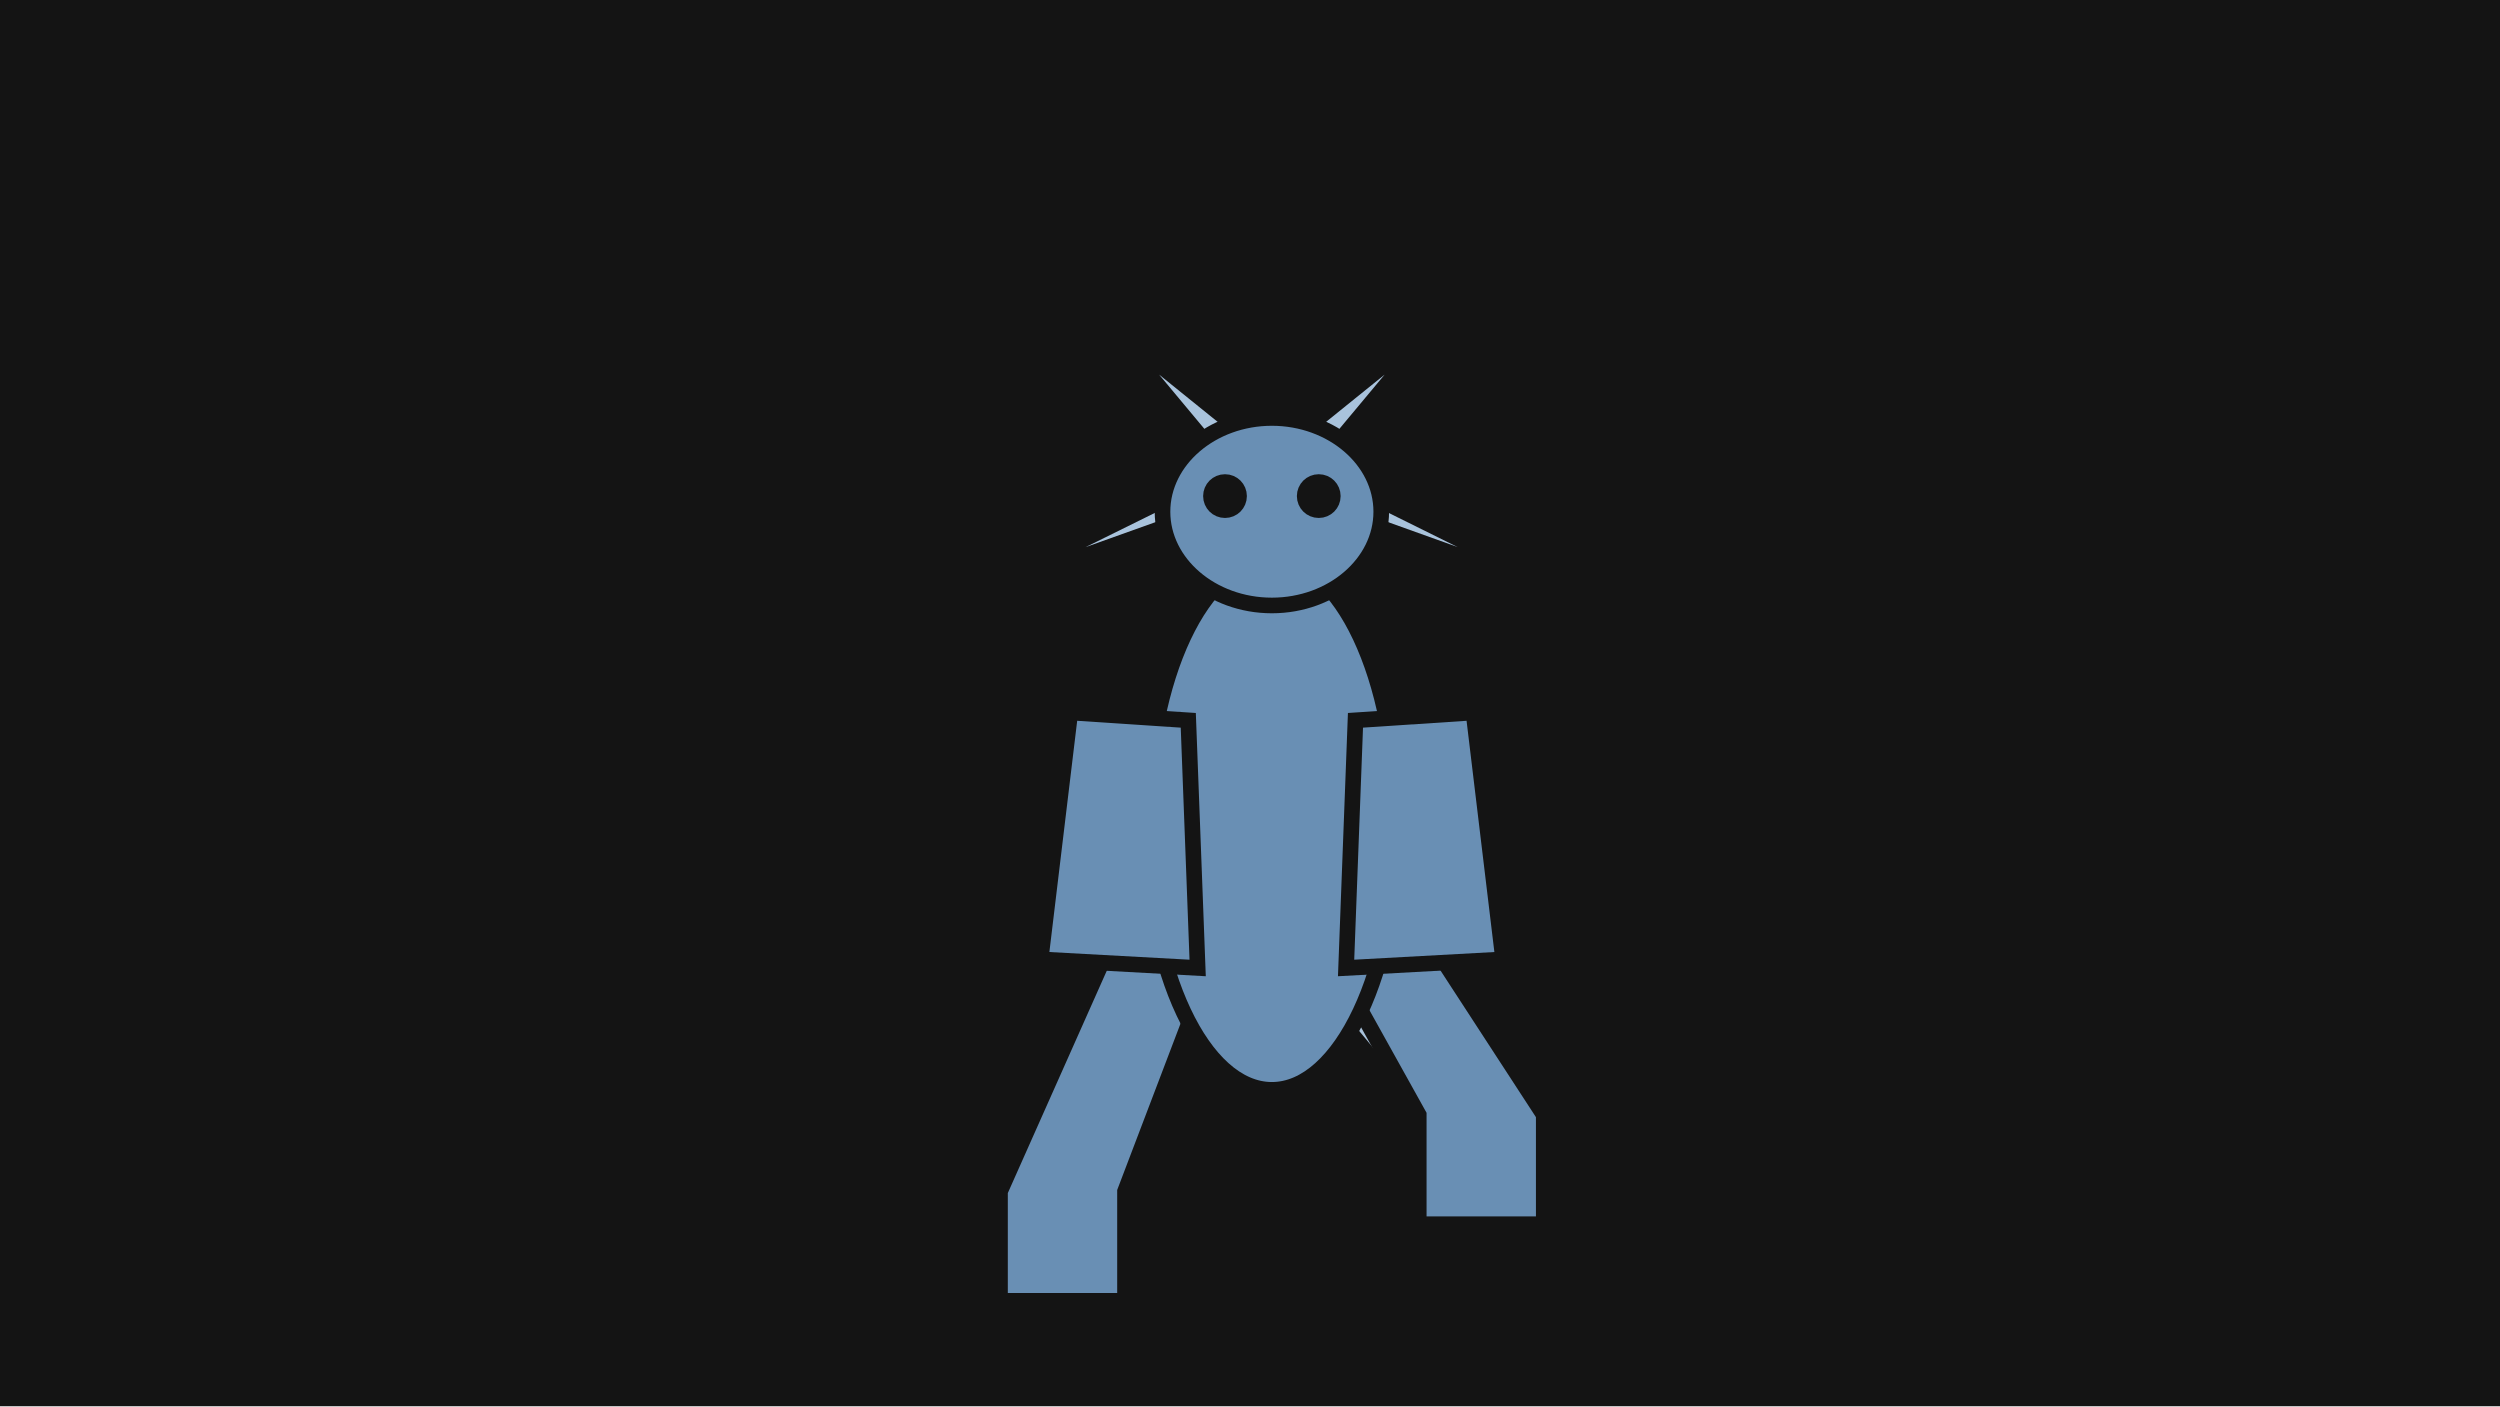
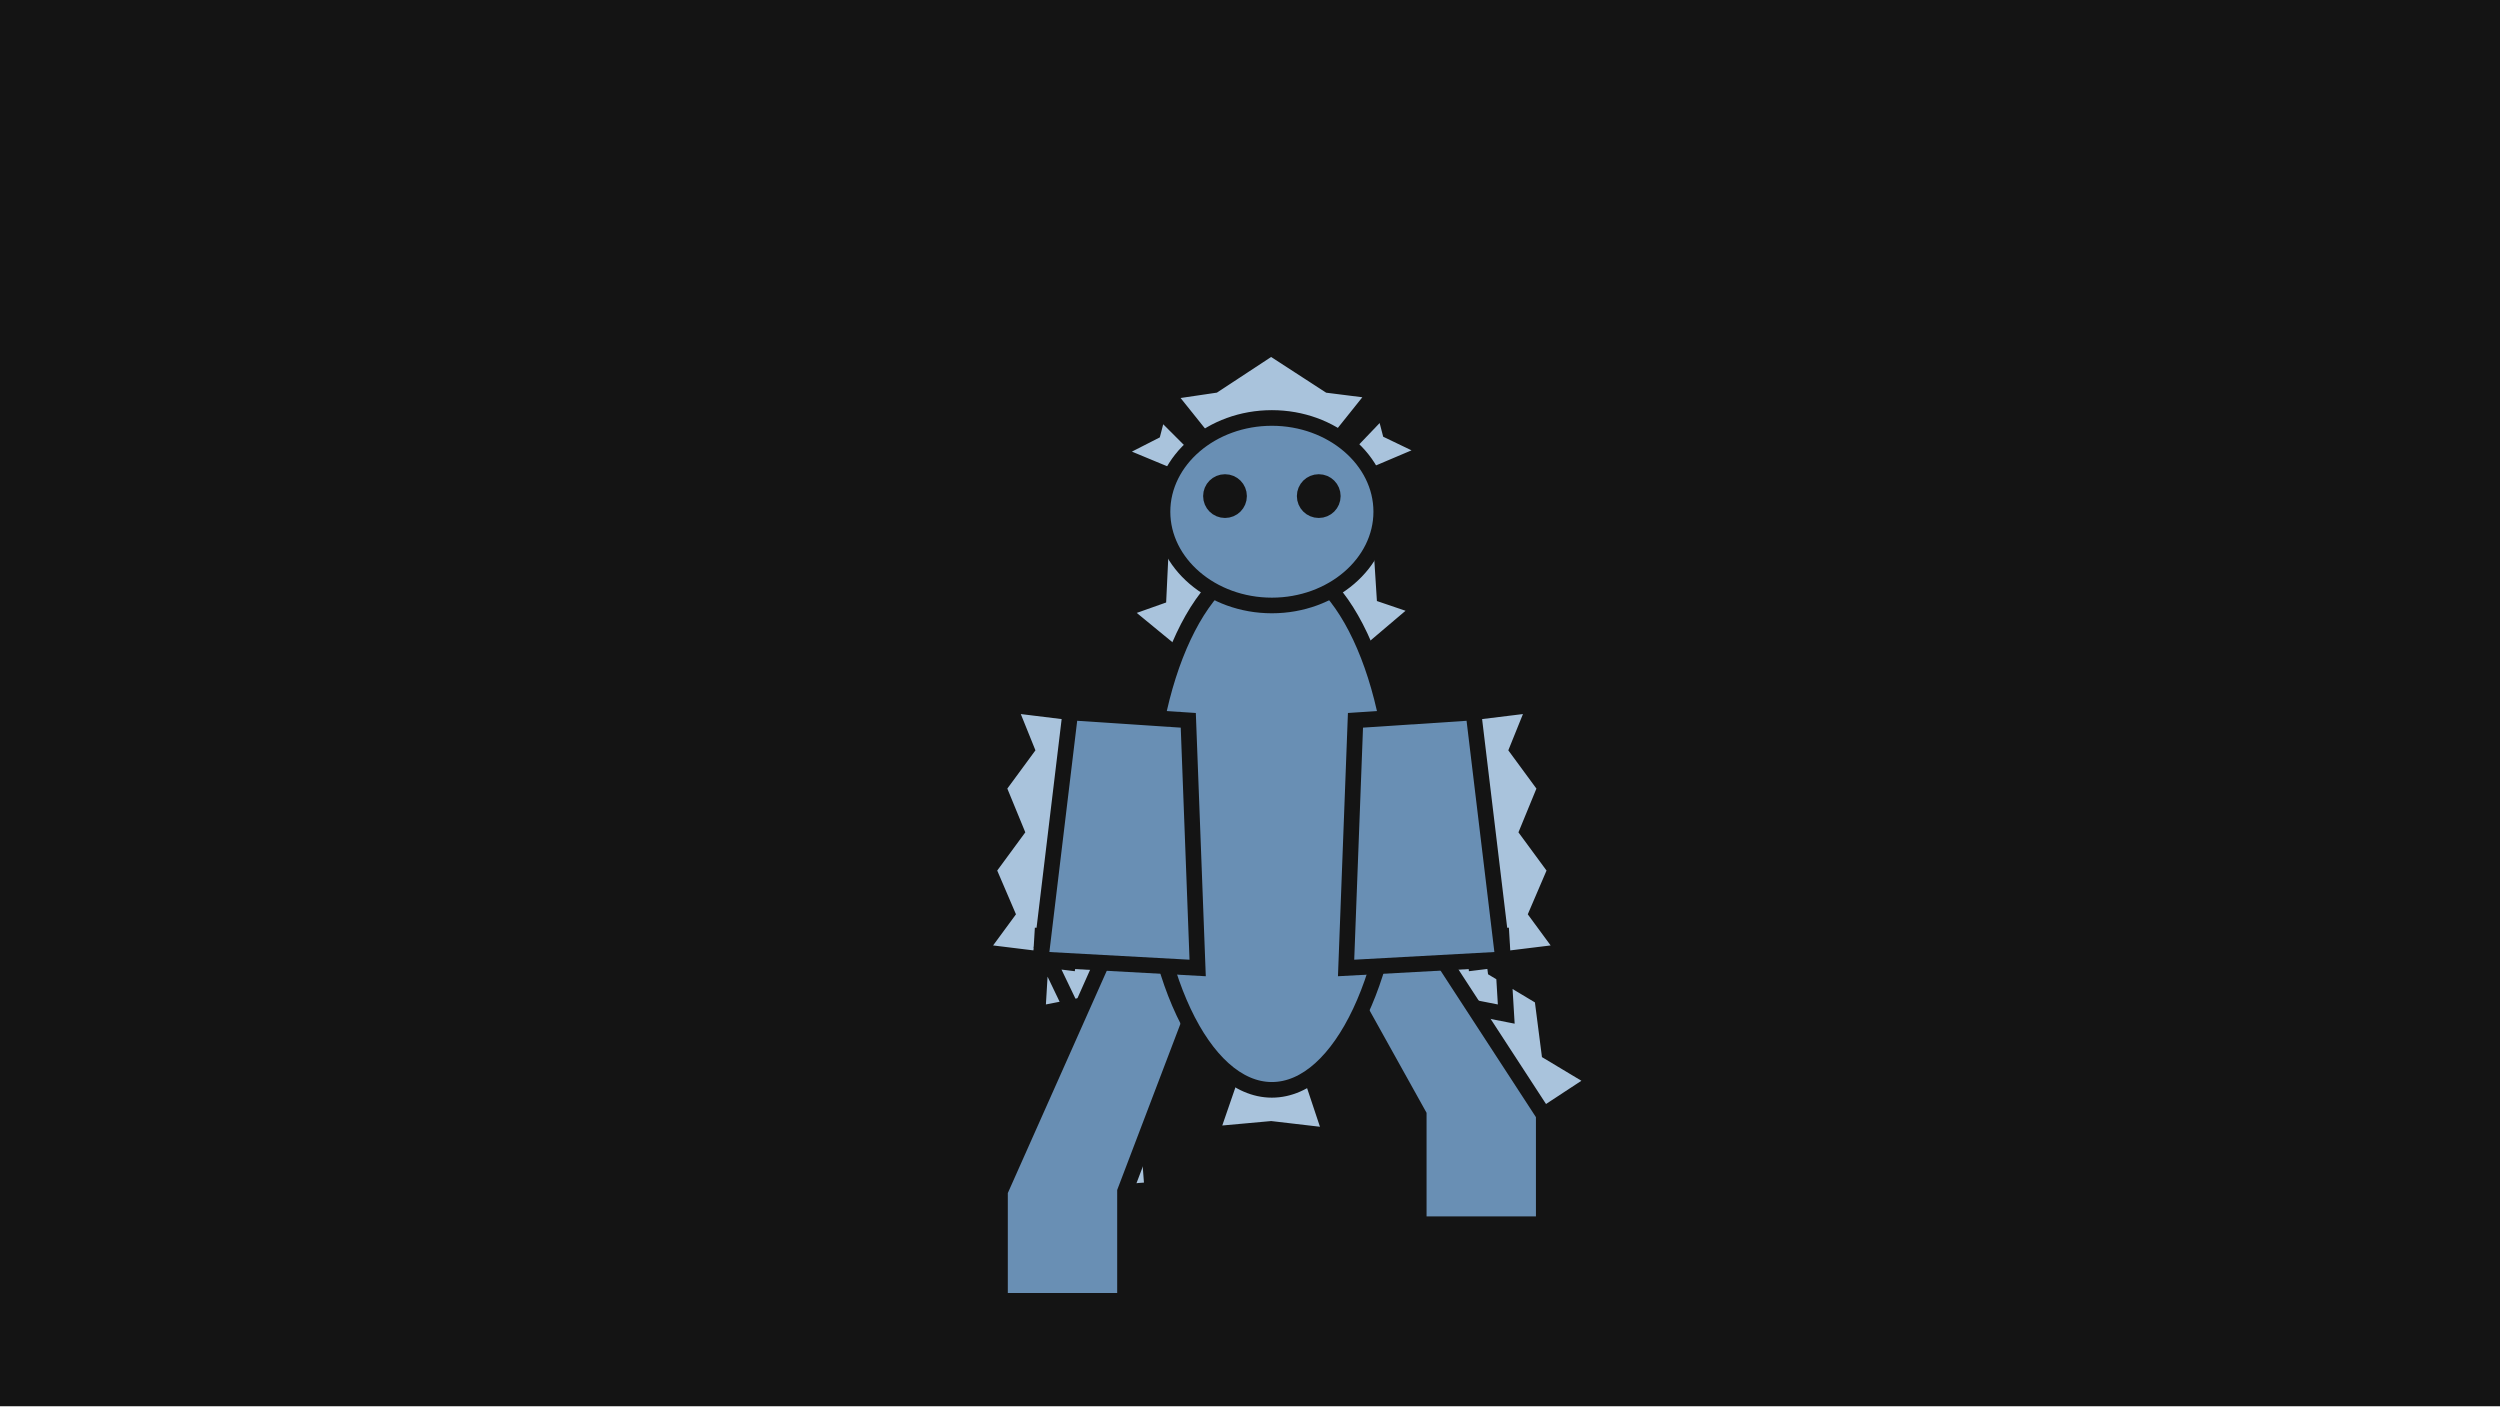
<svg xmlns="http://www.w3.org/2000/svg" width="320" height="180" viewBox="0 0 320 180">
  <g id="s-stage" fill="#141414">
    <path id="s-stage-shape" d="M 0 0 H 320 V 180 H 0 Z" />
  </g>
  <g id="s-character-yeti" fill="#a9c3dc" stroke="#141414" stroke-width="2">
-     <path id="s-character-yeti-shape" d="M 154.6 65.5 L 123 76.8 L 157 60 Z M 157.7 60.7 L 141.1 40.8 L 163.4 58.8 Z M 162.2 58.8 L 184.5 40.8 L 167.9 60.7 Z M 168.6 60 L 202.5 76.8 L 171 65.5 Z M 174 107 L 200 109.2 L 171.6 112.5 Z M 173.8 124.3 L 185 146.8 L 168.3 126.7 Z M 157.3 126.7 L 140.6 146.8 L 151.8 124.3 Z M 154 112.5 L 125.5 109.2 L 151.6 107 Z">
-       <animate attributeName="d" begin="0s" dur="0.8s" calcMode="spline" values="M 154.6 65.5 L 123 76.8 L 157 60 Z M 157.7 60.7 L 141.1 40.8 L 163.4 58.8 Z M 162.2 58.8 L 184.5 40.8 L 167.9 60.7 Z M 168.6 60 L 202.5 76.8 L 171 65.5 Z M 174 107 L 200 109.2 L 171.6 112.5 Z M 173.8 124.3 L 185 146.8 L 168.3 126.7 Z M 157.3 126.7 L 140.6 146.8 L 151.8 124.3 Z M 154 112.5 L 125.5 109.2 L 151.6 107 Z;M 155.8 64 L 123.5 75 L 158.2 58.5 Z M 158.9 59.2 L 142 38.5 L 164.6 57.3 Z M 163.4 57.3 L 186 38.5 L 169.1 59.2 Z M 169.8 58.5 L 204.5 75 L 172.2 64 Z M 175.2 105.5 L 202 108 L 172.8 111 Z M 175 122.8 L 186.5 146 L 169.5 125.2 Z M 158.5 125.2 L 141.5 146 L 153 122.8 Z M 155.2 111 L 126 108 L 152.8 105.5 Z;M 147.8 64 L 118.5 76.5 L 150.2 58.5 Z M 150.9 59.2 L 135 42 L 156.6 57.3 Z M 155.4 57.3 L 177 42 L 161.1 59.2 Z M 161.8 58.5 L 193.5 76.5 L 164.2 64 Z M 167.2 105.5 L 191 106.5 L 164.8 111 Z M 167 122.8 L 177 143 L 161.5 125.2 Z M 150.5 125.2 L 135 143 L 145 122.8 Z M 147.2 111 L 121 106.5 L 144.8 105.5 Z;M 154.6 65.5 L 123 76.8 L 157 60 Z M 157.7 60.7 L 141.1 40.8 L 163.4 58.8 Z M 162.2 58.8 L 184.5 40.8 L 167.9 60.7 Z M 168.6 60 L 202.5 76.8 L 171 65.5 Z M 174 107 L 200 109.2 L 171.6 112.5 Z M 173.8 124.3 L 185 146.8 L 168.3 126.7 Z M 157.3 126.7 L 140.6 146.8 L 151.8 124.3 Z M 154 112.5 L 125.5 109.2 L 151.6 107 Z" keyTimes="0;0.125;0.625;1" keySplines="0.12 0 0.39 0;0.12 0 0.39 0;0.12 0 0.39 0" fill="remove" repeatCount="indefinite" />
+     <path id="s-character-yeti-shape" d="M 146.6 50.6 L 155.4 49.3 L 162.7 44.5 L 170.1 49.3 L 178.8 50.4 L 169.8 59.8 L 166.5 58.1 L 162.8 57.5 L 159 58.1 L 155.8 59.8 Z M 142.5 57.9 L 147.6 55.3 L 149 49.9 L 156.2 58.9 L 154.4 60.4 L 153.1 62.3 Z M 176.5 49.8 L 177.9 55.2 L 183.1 57.7 L 172.5 62.2 L 171.2 60.4 L 169.3 58.8 Z M 143.5 78.1 L 148.3 76.4 L 148.6 70.1 L 153.1 70.2 L 154.7 64.8 L 158.9 77.1 L 157.4 78.7 L 156 80.8 L 154.7 83.4 L 153.6 86.4 Z M 170.7 64.7 L 172.3 70.1 L 176.8 69.9 L 177.2 76.2 L 181.9 77.8 L 172 86.2 L 170.8 83.2 L 169.5 80.7 L 168.1 78.6 L 166.6 77 Z M 170.4 145.4 L 162.7 144.5 L 155 145.2 L 158.9 133.9 L 162.7 135.5 L 166.6 134 Z M 129.1 90.2 L 131.4 95.9 L 127.8 100.8 L 130.1 106.4 L 126.5 111.3 L 128.9 116.9 L 125.3 121.8 L 136.7 123.2 L 137.3 118 L 137.9 112.7 L 138.6 107.4 L 139.2 102.2 L 139.8 96.9 L 140.5 91.6 Z M 132.8 129.8 L 143 127.8 L 152.9 130.9 L 153.5 120.9 L 143.4 120.4 L 133.4 119.8 Z M 196.5 90.2 L 194.2 95.9 L 197.8 100.8 L 195.5 106.4 L 199.1 111.3 L 196.7 116.9 L 200.3 121.8 L 188.9 123.2 L 188.3 118 L 187.7 112.7 L 187 107.4 L 186.4 102.2 L 185.8 96.9 L 185.1 91.6 Z M 192.8 129.8 L 182.6 127.8 L 172.7 130.9 L 172.1 120.9 L 182.2 120.4 L 192.2 119.8 Z M 133.8 122.1 L 137.4 129.6 L 134.9 137.6 L 138.5 145.1 L 136 153.1 L 147.5 152.3 L 146.9 144.5 L 146.4 136.8 L 145.8 129 L 145.3 121.3 Z M 190.5 117.1 L 191.4 124.1 L 197.4 127.7 L 198.3 134.7 L 204.3 138.3 L 194.7 144.6 L 191.2 139.3 L 187.8 134 L 184.3 128.7 L 180.9 123.4 Z">
+       <animate attributeName="d" begin="0s" dur="0.8s" calcMode="spline" values="M 146.6 50.6 L 155.4 49.3 L 162.7 44.5 L 170.1 49.3 L 178.8 50.4 L 169.8 59.8 L 166.5 58.1 L 162.8 57.5 L 159 58.1 L 155.8 59.8 Z M 142.5 57.9 L 147.6 55.3 L 149 49.9 L 156.2 58.9 L 154.4 60.4 L 153.1 62.3 Z M 176.5 49.8 L 177.9 55.2 L 183.1 57.7 L 172.5 62.2 L 171.2 60.4 L 169.3 58.8 Z M 143.5 78.1 L 148.3 76.4 L 148.6 70.1 L 153.1 70.2 L 154.7 64.8 L 158.9 77.1 L 157.4 78.7 L 156 80.8 L 154.7 83.4 L 153.6 86.4 Z M 170.7 64.7 L 172.3 70.1 L 176.8 69.9 L 177.2 76.2 L 181.9 77.8 L 172 86.2 L 170.8 83.2 L 169.5 80.7 L 168.1 78.6 L 166.6 77 Z M 170.4 145.4 L 162.7 144.5 L 155 145.2 L 158.9 133.9 L 162.7 135.5 L 166.6 134 Z M 129.1 90.2 L 131.4 95.9 L 127.8 100.8 L 130.1 106.4 L 126.5 111.3 L 128.9 116.9 L 125.3 121.8 L 136.7 123.2 L 137.3 118 L 137.9 112.7 L 138.6 107.4 L 139.2 102.2 L 139.8 96.9 L 140.5 91.6 Z M 132.8 129.8 L 143 127.8 L 152.9 130.9 L 153.5 120.9 L 143.4 120.4 L 133.4 119.8 Z M 196.5 90.2 L 194.2 95.9 L 197.8 100.8 L 195.5 106.4 L 199.1 111.3 L 196.7 116.9 L 200.3 121.8 L 188.9 123.2 L 188.3 118 L 187.7 112.7 L 187 107.4 L 186.4 102.2 L 185.8 96.9 L 185.1 91.6 Z M 192.8 129.8 L 182.6 127.8 L 172.7 130.9 L 172.1 120.9 L 182.2 120.4 L 192.2 119.8 Z M 133.8 122.1 L 137.4 129.6 L 134.9 137.6 L 138.5 145.1 L 136 153.1 L 147.5 152.3 L 146.9 144.5 L 146.4 136.8 L 145.8 129 L 145.3 121.3 Z M 190.5 117.1 L 191.4 124.1 L 197.4 127.7 L 198.3 134.7 L 204.3 138.3 L 194.7 144.6 L 191.2 139.3 L 187.8 134 L 184.3 128.7 L 180.9 123.4 Z;M 147.8 49.1 L 156.6 47.8 L 163.9 43 L 171.3 47.8 L 180 48.9 L 171 58.3 L 167.7 56.6 L 164 56 L 160.2 56.6 L 157 58.3 Z M 143.7 56.4 L 148.8 53.8 L 150.2 48.4 L 157.4 57.4 L 155.6 58.9 L 154.3 60.8 Z M 177.7 48.3 L 179.1 53.7 L 184.3 56.2 L 173.7 60.7 L 172.4 58.9 L 170.5 57.3 Z M 144.7 76.6 L 149.5 74.9 L 149.8 68.6 L 154.3 68.7 L 155.9 63.3 L 160.1 75.6 L 158.6 77.2 L 157.2 79.3 L 155.9 81.9 L 154.8 84.9 Z M 171.9 63.2 L 173.5 68.6 L 178 68.4 L 178.4 74.7 L 183.1 76.3 L 173.2 84.7 L 172 81.7 L 170.7 79.2 L 169.3 77.1 L 167.8 75.5 Z M 171.6 143.9 L 163.9 143 L 156.2 143.7 L 160.1 132.4 L 163.9 134 L 167.8 132.5 Z M 130.6 88.1 L 132.7 93.9 L 128.8 98.6 L 130.8 104.4 L 127 109.1 L 129 114.9 L 125.1 119.6 L 136.4 121.6 L 137.4 116.4 L 138.3 111.1 L 139.2 105.9 L 140.1 100.6 L 141 95.4 L 141.9 90.1 Z M 132.5 128 L 143.5 126.2 L 154.1 129.5 L 154.8 119.5 L 144 118.8 L 133.2 118 Z M 197.4 88.1 L 195.3 93.9 L 199.2 98.6 L 197.2 104.4 L 201 109.1 L 199 114.9 L 202.9 119.6 L 191.6 121.6 L 190.6 116.4 L 189.7 111.1 L 188.8 105.9 L 187.9 100.6 L 187 95.4 L 186.1 90.1 Z M 195.5 128 L 184.5 126.2 L 173.9 129.5 L 173.2 119.5 L 184 118.8 L 194.8 118 Z M 135 120.3 L 138.3 127.9 L 135.5 135.8 L 138.8 143.4 L 136 151.3 L 147.5 150.9 L 147.2 143.1 L 147 135.4 L 146.7 127.6 L 146.5 119.9 Z M 191 114.7 L 192.5 120.9 L 198.5 123.2 L 200 129.4 L 206 131.7 L 197.4 139.3 L 193.6 135.1 L 189.9 130.8 L 186.1 126.6 L 182.4 122.3 Z;M 139.8 49.1 L 148.6 47.8 L 155.9 43 L 163.3 47.8 L 172 48.9 L 163 58.3 L 159.7 56.6 L 156 56 L 152.2 56.6 L 149 58.3 Z M 135.7 56.4 L 140.8 53.8 L 142.2 48.4 L 149.4 57.4 L 147.6 58.9 L 146.3 60.8 Z M 169.7 48.3 L 171.1 53.7 L 176.3 56.2 L 165.7 60.7 L 164.4 58.9 L 162.5 57.3 Z M 136.7 76.6 L 141.5 74.9 L 141.8 68.6 L 146.3 68.7 L 147.9 63.3 L 152.1 75.6 L 150.6 77.2 L 149.2 79.3 L 147.9 81.9 L 146.8 84.9 Z M 163.9 63.2 L 165.5 68.6 L 170 68.4 L 170.4 74.7 L 175.1 76.3 L 165.2 84.7 L 164 81.7 L 162.7 79.2 L 161.3 77.1 L 159.8 75.5 Z M 163.6 143.9 L 155.9 143 L 148.2 143.7 L 152.1 132.4 L 155.9 134 L 159.8 132.5 Z M 120.6 92.4 L 124.5 97.1 L 122.5 102.9 L 126.3 107.6 L 124.3 113.4 L 128.2 118.1 L 126.1 123.9 L 137.4 121.9 L 136.5 116.6 L 135.6 111.4 L 134.7 106.1 L 133.8 100.9 L 132.9 95.6 L 131.9 90.4 Z M 134.9 129.4 L 140.6 126.2 L 147 127.9 L 145.7 118 L 139.7 118.8 L 133.6 119.5 Z M 191.4 92.4 L 187.5 97.1 L 189.5 102.9 L 185.7 107.6 L 187.7 113.4 L 183.8 118.1 L 185.9 123.9 L 174.6 121.9 L 175.5 116.6 L 176.4 111.4 L 177.3 106.1 L 178.2 100.9 L 179.1 95.6 L 180.1 90.4 Z M 177.1 129.4 L 171.4 126.2 L 165 127.9 L 166.3 118 L 172.3 118.8 L 178.4 119.5 Z M 127 120.5 L 130.3 124.5 L 127.5 129 L 130.8 133 L 128 137.5 L 139.5 136.8 L 139.2 132.5 L 139 128.3 L 138.7 124 L 138.5 119.8 Z M 184.2 116.5 L 185.3 125.6 L 191.7 132 L 192.8 141.1 L 199.2 147.5 L 188.8 152.5 L 185.1 144.8 L 181.3 137 L 177.6 129.3 L 173.8 121.5 Z;M 146.6 50.6 L 155.4 49.3 L 162.7 44.5 L 170.1 49.3 L 178.8 50.4 L 169.8 59.8 L 166.5 58.1 L 162.8 57.5 L 159 58.1 L 155.8 59.8 Z M 142.5 57.9 L 147.6 55.3 L 149 49.9 L 156.2 58.9 L 154.4 60.4 L 153.1 62.3 Z M 176.5 49.8 L 177.9 55.2 L 183.1 57.7 L 172.5 62.2 L 171.2 60.4 L 169.3 58.8 Z M 143.5 78.1 L 148.3 76.4 L 148.6 70.1 L 153.1 70.2 L 154.7 64.8 L 158.9 77.1 L 157.4 78.7 L 156 80.8 L 154.7 83.4 L 153.6 86.4 Z M 170.7 64.7 L 172.3 70.1 L 176.8 69.9 L 177.2 76.2 L 181.9 77.8 L 172 86.2 L 170.8 83.2 L 169.5 80.7 L 168.1 78.6 L 166.6 77 Z M 170.4 145.4 L 162.7 144.5 L 155 145.2 L 158.9 133.9 L 162.7 135.5 L 166.6 134 Z M 129.1 90.2 L 131.4 95.9 L 127.8 100.8 L 130.1 106.4 L 126.5 111.3 L 128.9 116.9 L 125.3 121.8 L 136.7 123.2 L 137.3 118 L 137.9 112.7 L 138.6 107.4 L 139.2 102.2 L 139.8 96.9 L 140.5 91.6 Z M 132.8 129.8 L 143 127.8 L 152.9 130.9 L 153.5 120.9 L 143.4 120.4 L 133.4 119.8 Z M 196.5 90.2 L 194.2 95.9 L 197.8 100.8 L 195.5 106.4 L 199.1 111.3 L 196.7 116.9 L 200.3 121.8 L 188.9 123.2 L 188.3 118 L 187.7 112.7 L 187 107.4 L 186.4 102.2 L 185.8 96.9 L 185.1 91.6 Z M 192.8 129.8 L 182.6 127.8 L 172.7 130.9 L 172.1 120.9 L 182.2 120.4 L 192.2 119.8 Z M 133.8 122.1 L 137.4 129.6 L 134.9 137.6 L 138.5 145.1 L 136 153.1 L 147.5 152.3 L 146.9 144.5 L 146.4 136.8 L 145.8 129 L 145.3 121.3 Z M 190.5 117.1 L 191.4 124.1 L 197.4 127.7 L 198.3 134.7 L 204.3 138.3 L 194.7 144.6 L 191.2 139.3 L 187.8 134 L 184.3 128.7 L 180.9 123.4 Z" keyTimes="0;0.125;0.625;1" keySplines="0.12 0 0.39 0;0.12 0 0.39 0;0.12 0 0.39 0" fill="remove" repeatCount="indefinite" />
    </path>
  </g>
  <g id="s-character-yeti-lleg" fill="#698fb4" stroke="#141414" stroke-width="2">
    <path id="s-character-yeti-lleg-shape" d="M 141.8 121.5 L 155.8 121.5 L 144 152.5 L 144 166.5 L 128 166.5 L 128 152.5 Z">
      <animate attributeName="d" begin="0s" dur="0.8s" calcMode="spline" values="M 141.8 121.5 L 155.8 121.5 L 144 152.5 L 144 166.5 L 128 166.5 L 128 152.5 Z;M 143 120 L 157 120 L 144 151 L 144 165 L 128 165 L 128 151 Z;M 135 120 L 149 120 L 136 137 L 136 151 L 120 151 L 120 137 Z;M 141.8 121.5 L 155.8 121.5 L 144 152.5 L 144 166.5 L 128 166.5 L 128 152.5 Z" keyTimes="0;0.125;0.625;1" keySplines="0.12 0 0.39 0;0.12 0 0.39 0;0.12 0 0.39 0" fill="remove" repeatCount="indefinite" />
    </path>
  </g>
  <g id="s-character-yeti-rleg" fill="#698fb4" stroke="#141414" stroke-width="2">
    <path id="s-character-yeti-rleg-shape" d="M 169.8 121.5 L 183.8 121.5 L 197.6 142.7 L 197.6 156.7 L 181.6 156.7 L 181.6 142.7 Z">
      <animate attributeName="d" begin="0s" dur="0.8s" calcMode="spline" values="M 169.8 121.5 L 183.8 121.5 L 197.6 142.7 L 197.6 156.7 L 181.6 156.7 L 181.6 142.7 Z;M 171 120 L 185 120 L 200 137 L 200 151 L 184 151 L 184 137 Z;M 163 120 L 177 120 L 192 151 L 192 165 L 176 165 L 176 151 Z;M 169.8 121.5 L 183.8 121.5 L 197.6 142.7 L 197.6 156.7 L 181.6 156.7 L 181.6 142.7 Z" keyTimes="0;0.125;0.625;1" keySplines="0.12 0 0.39 0;0.12 0 0.39 0;0.12 0 0.39 0" fill="remove" repeatCount="indefinite" />
    </path>
  </g>
  <g id="s-character-yeti-body" fill="#698fb4" stroke="#141414" stroke-width="2">
    <path id="s-character-yeti-body-shape" d="M 178.8 105.5 C 178.8 124.3 171.6 139.5 162.8 139.5 C 154 139.5 146.8 124.3 146.8 105.5 C 146.8 86.7 154 71.5 162.8 71.5 C 171.6 71.5 178.8 86.7 178.8 105.5 Z">
      <animate attributeName="d" begin="0s" dur="0.8s" calcMode="spline" values="M 178.8 105.5 C 178.8 124.3 171.6 139.5 162.8 139.5 C 154 139.5 146.8 124.3 146.8 105.5 C 146.8 86.7 154 71.5 162.8 71.5 C 171.6 71.5 178.8 86.7 178.8 105.5 Z;M 180 104 C 180 122.8 172.8 138 164 138 C 155.2 138 148 122.8 148 104 C 148 85.2 155.2 70 164 70 C 172.8 70 180 85.2 180 104 Z;M 172 104 C 172 122.8 164.8 138 156 138 C 147.2 138 140 122.8 140 104 C 140 85.2 147.2 70 156 70 C 164.8 70 172 85.2 172 104 Z;M 178.8 105.5 C 178.8 124.3 171.6 139.5 162.8 139.5 C 154 139.5 146.8 124.3 146.8 105.5 C 146.8 86.7 154 71.5 162.8 71.5 C 171.6 71.5 178.8 86.7 178.8 105.5 Z" keyTimes="0;0.125;0.625;1" keySplines="0.12 0 0.39 0;0.12 0 0.39 0;0.12 0 0.39 0" fill="remove" repeatCount="indefinite" />
    </path>
  </g>
  <g id="s-character-yeti-head" fill="#698fb4" stroke="#141414" stroke-width="2">
    <path id="s-character-yeti-head-shape" d="M 176.8 65.5 C 176.8 72.1 170.5 77.5 162.8 77.5 C 155.1 77.5 148.8 72.1 148.8 65.5 C 148.8 58.9 155.1 53.5 162.8 53.5 C 170.5 53.5 176.8 58.9 176.8 65.5 Z">
      <animate attributeName="d" begin="0s" dur="0.8s" calcMode="spline" values="M 176.8 65.5 C 176.8 72.1 170.5 77.5 162.8 77.5 C 155.1 77.5 148.8 72.1 148.8 65.5 C 148.8 58.9 155.1 53.5 162.8 53.5 C 170.5 53.5 176.8 58.9 176.8 65.5 Z;M 178 64 C 178 70.6 171.7 76 164 76 C 156.3 76 150 70.6 150 64 C 150 57.4 156.3 52 164 52 C 171.7 52 178 57.4 178 64 Z;M 170 64 C 170 70.6 163.7 76 156 76 C 148.3 76 142 70.6 142 64 C 142 57.4 148.3 52 156 52 C 163.7 52 170 57.4 170 64 Z;M 176.8 65.5 C 176.8 72.1 170.5 77.5 162.8 77.5 C 155.1 77.5 148.8 72.1 148.8 65.5 C 148.8 58.9 155.1 53.5 162.8 53.5 C 170.5 53.5 176.8 58.9 176.8 65.5 Z" keyTimes="0;0.125;0.625;1" keySplines="0.12 0 0.39 0;0.12 0 0.39 0;0.12 0 0.39 0" fill="remove" repeatCount="indefinite" />
    </path>
  </g>
  <g id="s-character-yeti-larm" fill="#698fb4" stroke="#141414" stroke-width="2">
    <path id="s-character-yeti-larm-shape" d="M 137 91.2 L 152.1 92.2 L 153.3 123.9 L 133.2 122.8 Z">
      <animate attributeName="d" begin="0s" dur="0.8s" calcMode="spline" values="M 137 91.2 L 152.1 92.2 L 153.3 123.9 L 133.2 122.8 Z;M 138.5 89.5 L 153.2 91 L 154.6 122.5 L 133 121 Z;M 128.5 91 L 145.5 89.5 L 146.1 121 L 134 122.5 Z;M 137 91.2 L 152.1 92.2 L 153.3 123.9 L 133.2 122.8 Z" keyTimes="0;0.125;0.625;1" keySplines="0.12 0 0.39 0;0.12 0 0.39 0;0.12 0 0.39 0" fill="remove" repeatCount="indefinite" />
    </path>
  </g>
  <g id="s-character-yeti-rarm" fill="#698fb4" stroke="#141414" stroke-width="2">
    <path id="s-character-yeti-rarm-shape" d="M 173.5 92.2 L 188.6 91.2 L 192.4 122.8 L 172.3 123.9 Z">
      <animate attributeName="d" begin="0s" dur="0.8s" calcMode="spline" values="M 173.5 92.2 L 188.6 91.2 L 192.4 122.8 L 172.3 123.9 Z;M 174.8 91 L 189.5 89.5 L 195 121 L 173.4 122.5 Z;M 166.5 89.5 L 183.5 91 L 178 122.5 L 165.9 121 Z;M 173.5 92.2 L 188.6 91.2 L 192.4 122.8 L 172.3 123.9 Z" keyTimes="0;0.125;0.625;1" keySplines="0.12 0 0.39 0;0.12 0 0.39 0;0.12 0 0.39 0" fill="remove" repeatCount="indefinite" />
    </path>
  </g>
  <g id="s-character-yeti-face" fill="#141414" stroke="#141414" stroke-width="2">
    <path id="s-character-yeti-face-shape" d="M 158.6 63.5 C 158.6 64.5 157.8 65.3 156.8 65.3 C 155.8 65.3 155 64.5 155 63.5 C 155 62.5 155.8 61.7 156.8 61.7 C 157.8 61.7 158.6 62.5 158.6 63.5 Z M 170.6 63.5 C 170.6 64.5 169.8 65.3 168.8 65.3 C 167.8 65.3 167 64.5 167 63.5 C 167 62.5 167.8 61.7 168.8 61.7 C 169.8 61.7 170.6 62.5 170.6 63.5 Z">
      <animate attributeName="d" begin="0s" dur="0.8s" calcMode="spline" values="M 158.6 63.5 C 158.6 64.5 157.8 65.3 156.8 65.3 C 155.8 65.3 155 64.5 155 63.5 C 155 62.5 155.8 61.7 156.8 61.7 C 157.8 61.7 158.6 62.5 158.6 63.5 Z M 170.6 63.5 C 170.6 64.5 169.8 65.3 168.8 65.3 C 167.8 65.3 167 64.5 167 63.5 C 167 62.5 167.8 61.7 168.8 61.7 C 169.8 61.7 170.6 62.5 170.6 63.5 Z;M 159.8 62 C 159.8 63 159 63.8 158 63.8 C 157 63.8 156.2 63 156.2 62 C 156.2 61 157 60.2 158 60.2 C 159 60.2 159.8 61 159.8 62 Z M 171.8 62 C 171.8 63 171 63.8 170 63.8 C 169 63.8 168.2 63 168.2 62 C 168.2 61 169 60.2 170 60.2 C 171 60.2 171.8 61 171.8 62 Z;M 151.8 62 C 151.8 63 151 63.8 150 63.8 C 149 63.8 148.2 63 148.2 62 C 148.2 61 149 60.2 150 60.2 C 151 60.2 151.8 61 151.8 62 Z M 163.8 62 C 163.8 63 163 63.8 162 63.8 C 161 63.8 160.2 63 160.2 62 C 160.2 61 161 60.2 162 60.2 C 163 60.2 163.8 61 163.8 62 Z;M 158.6 63.5 C 158.6 64.5 157.8 65.3 156.8 65.3 C 155.8 65.3 155 64.5 155 63.5 C 155 62.5 155.8 61.7 156.8 61.7 C 157.8 61.7 158.6 62.5 158.6 63.5 Z M 170.6 63.5 C 170.6 64.5 169.8 65.3 168.8 65.3 C 167.8 65.3 167 64.5 167 63.5 C 167 62.5 167.8 61.7 168.8 61.7 C 169.8 61.7 170.6 62.5 170.6 63.5 Z" keyTimes="0;0.125;0.625;1" keySplines="0.12 0 0.39 0;0.12 0 0.39 0;0.12 0 0.39 0" fill="remove" repeatCount="indefinite" />
    </path>
  </g>
</svg>
